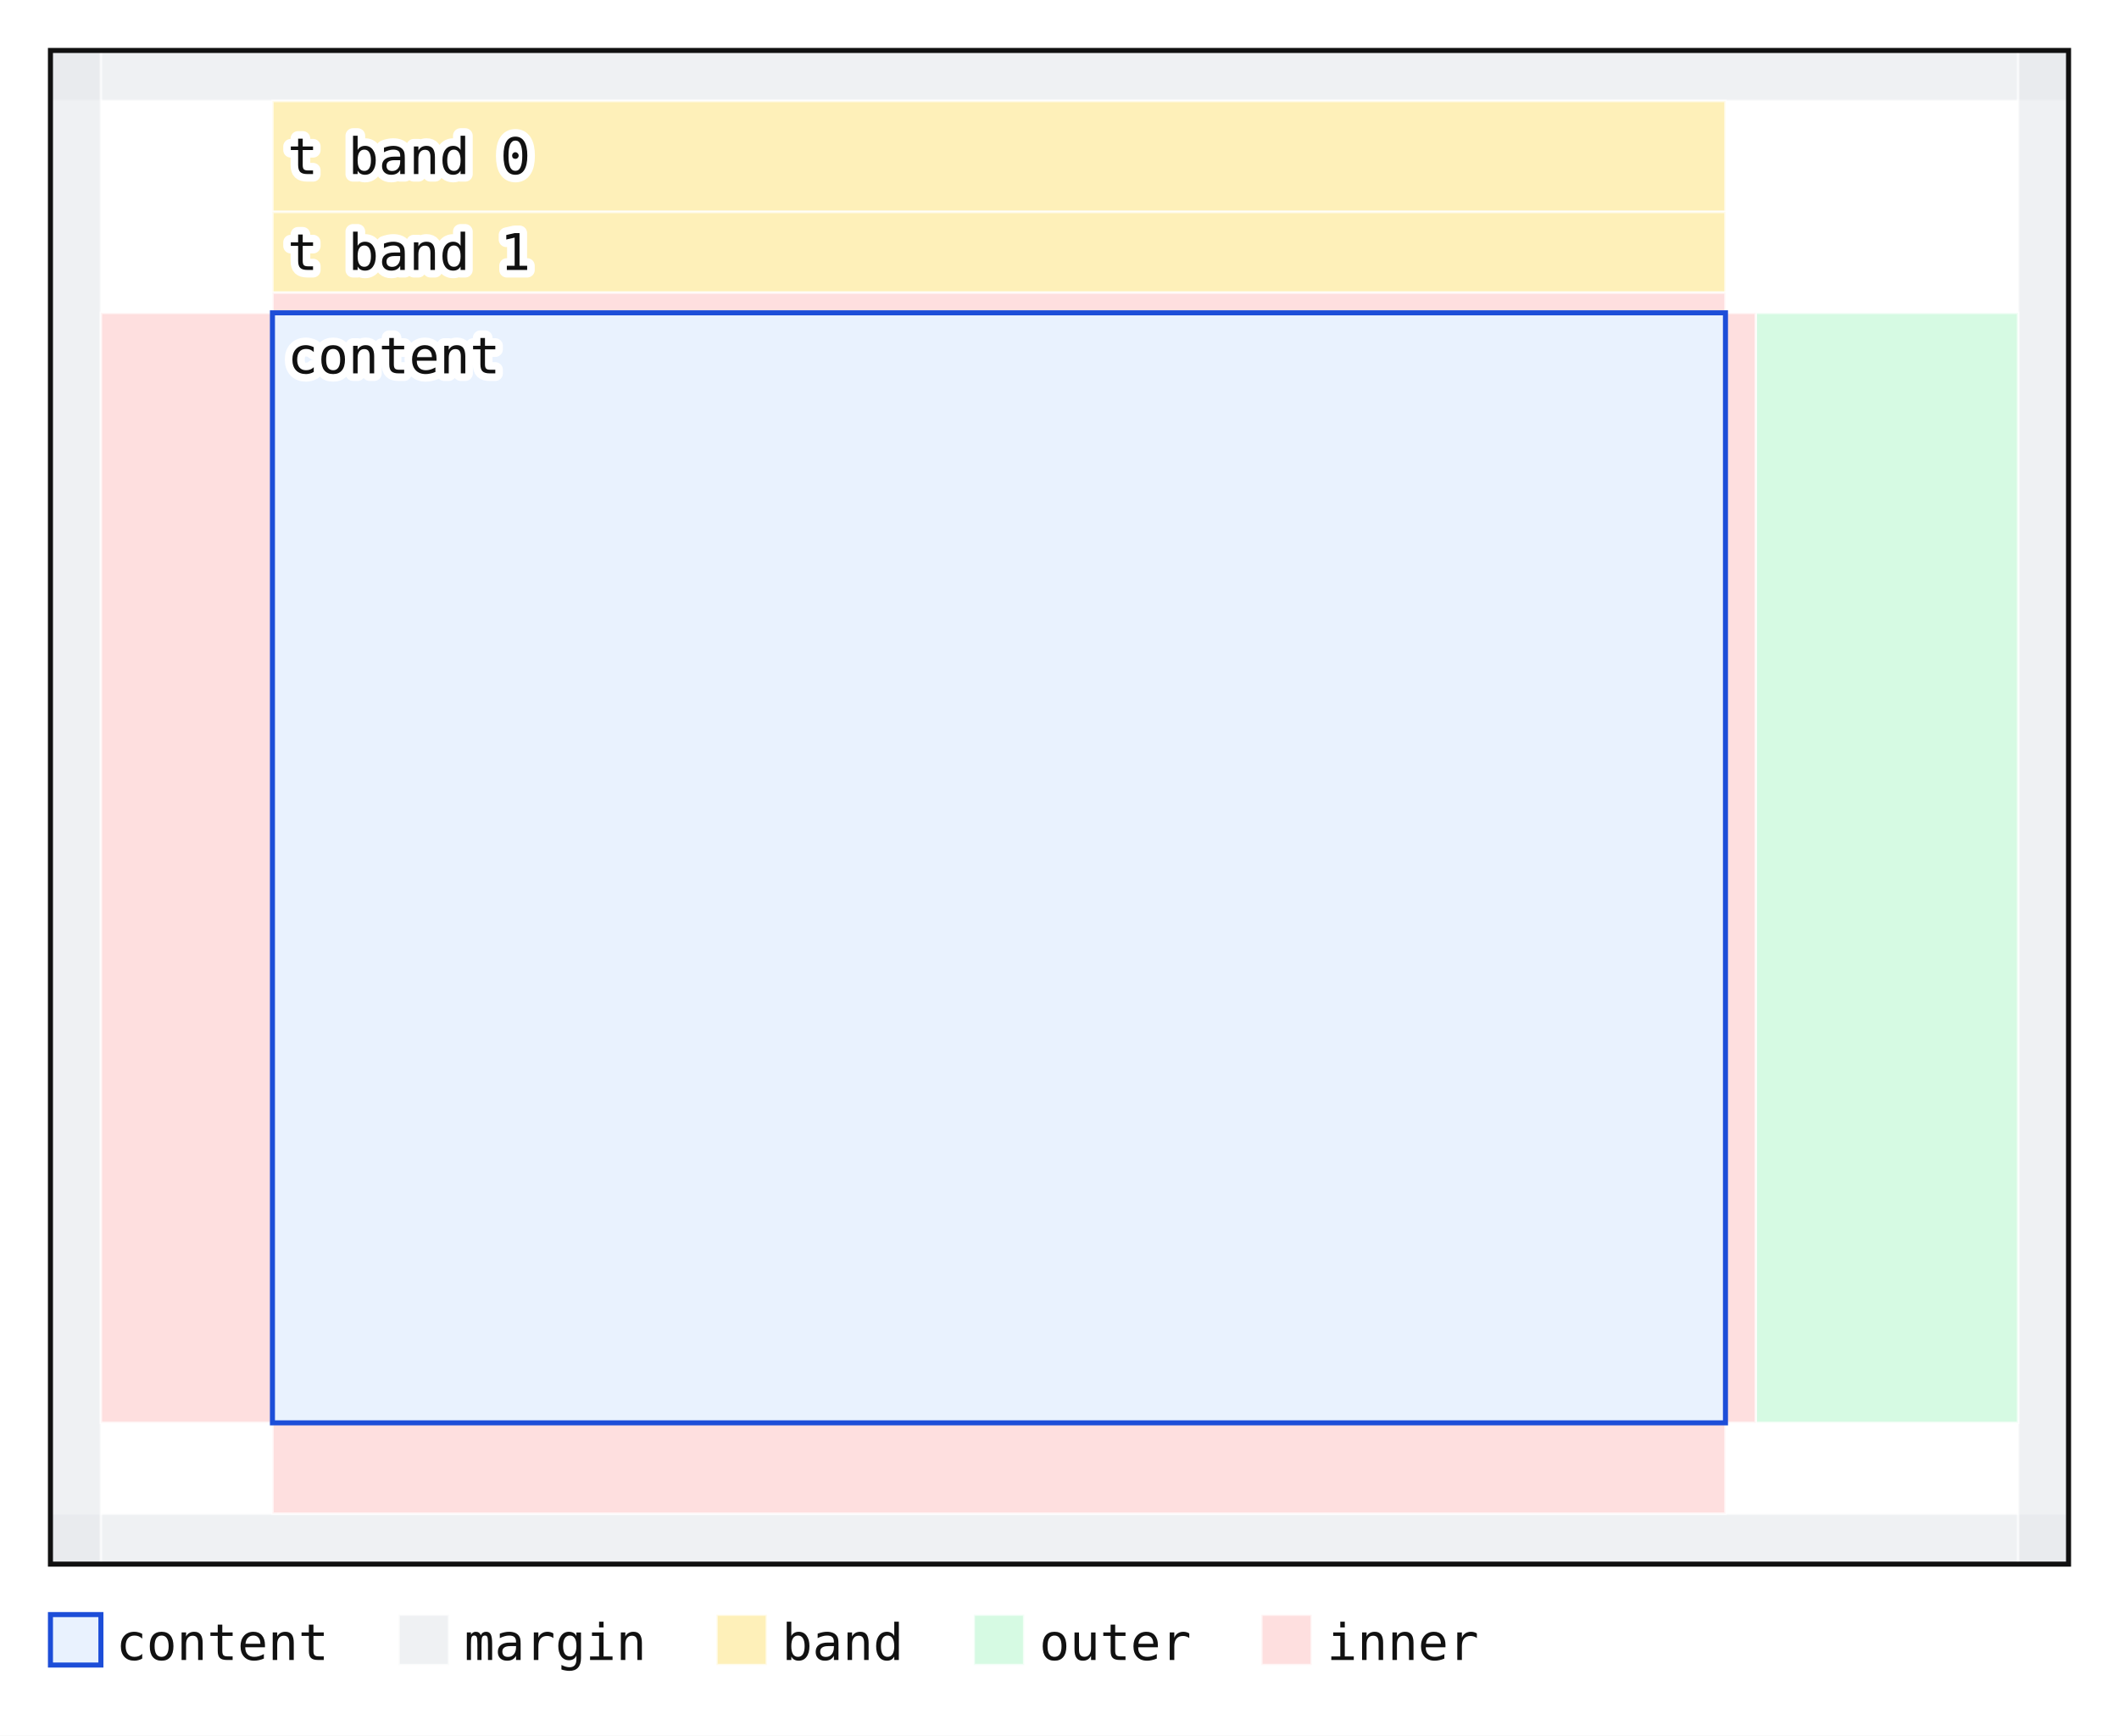
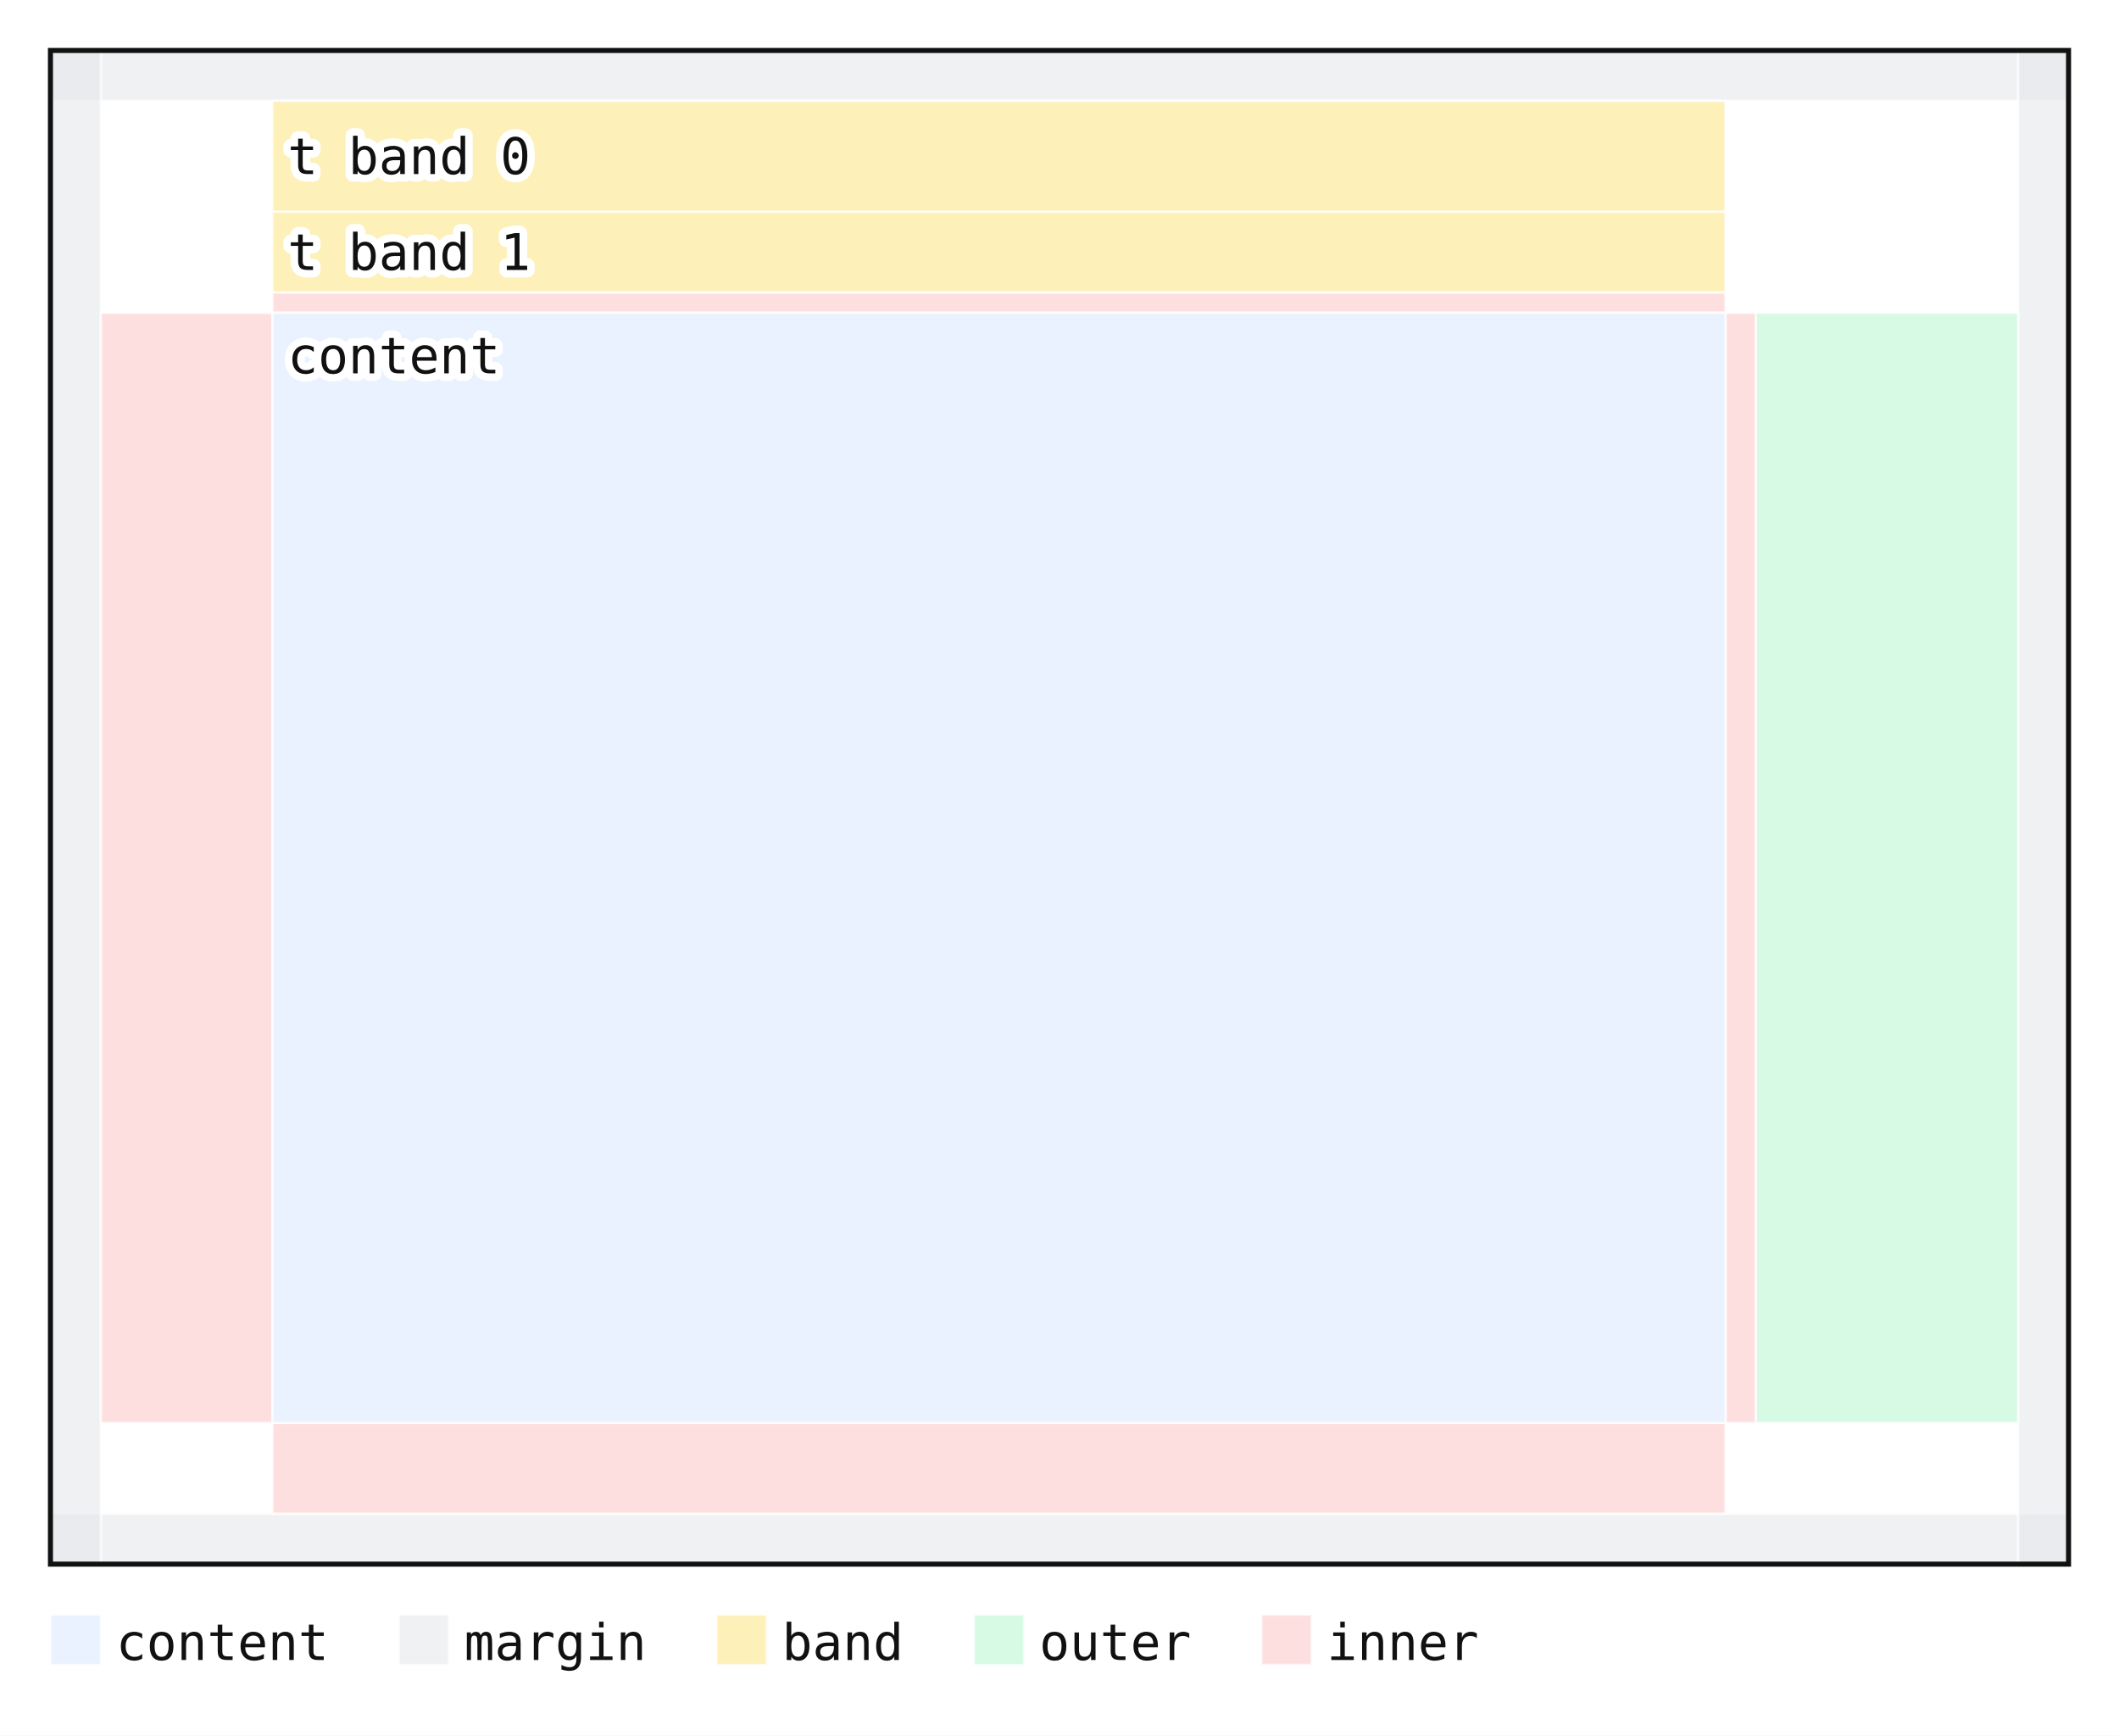
<svg xmlns="http://www.w3.org/2000/svg" viewBox="-10 -10 420 344" font-family="monospace" font-size="10">
  <rect x="-10" y="-10" width="420" height="344" fill="#ffffff" />
  <rect x="0" y="0" width="400" height="10" fill="#e5e7eb" fill-opacity="0.6" stroke="#ffffff" stroke-width="0.5" stroke-opacity="0.7" />
  <rect x="44" y="10" width="288" height="22" fill="#fde68a" fill-opacity="0.6" stroke="#ffffff" stroke-width="0.5" stroke-opacity="0.7" />
  <text x="47" y="24.5" fill="#111111" stroke="#ffffff" stroke-width="3" stroke-linejoin="round" paint-order="stroke">t band 0</text>
  <rect x="44" y="32" width="288" height="16" fill="#fde68a" fill-opacity="0.6" stroke="#ffffff" stroke-width="0.5" stroke-opacity="0.7" />
  <text x="47" y="43.5" fill="#111111" stroke="#ffffff" stroke-width="3" stroke-linejoin="round" paint-order="stroke">t band 1</text>
  <rect x="44" y="48" width="288" height="4" fill="#fecaca" fill-opacity="0.6" stroke="#ffffff" stroke-width="0.5" stroke-opacity="0.7" />
  <rect x="0" y="290" width="400" height="10" fill="#e5e7eb" fill-opacity="0.6" stroke="#ffffff" stroke-width="0.5" stroke-opacity="0.7" />
  <rect x="44" y="272" width="288" height="18" fill="#fecaca" fill-opacity="0.6" stroke="#ffffff" stroke-width="0.5" stroke-opacity="0.7" />
  <rect x="0" y="0" width="10" height="300" fill="#e5e7eb" fill-opacity="0.6" stroke="#ffffff" stroke-width="0.5" stroke-opacity="0.7" />
  <rect x="10" y="52" width="34" height="220" fill="#fecaca" fill-opacity="0.6" stroke="#ffffff" stroke-width="0.5" stroke-opacity="0.7" />
  <rect x="390" y="0" width="10" height="300" fill="#e5e7eb" fill-opacity="0.6" stroke="#ffffff" stroke-width="0.5" stroke-opacity="0.7" />
  <rect x="338" y="52" width="52" height="220" fill="#bbf7d0" fill-opacity="0.6" stroke="#ffffff" stroke-width="0.5" stroke-opacity="0.7" />
  <rect x="332" y="52" width="6" height="220" fill="#fecaca" fill-opacity="0.6" stroke="#ffffff" stroke-width="0.5" stroke-opacity="0.7" />
-   <rect x="44" y="52" width="288" height="220" fill="#dbeafe" fill-opacity="0.6" stroke="#1d4ed8" />
+   <rect x="44" y="52" width="288" height="220" fill="#dbeafe" fill-opacity="0.6" stroke="#ffffff" stroke-width="0.5" stroke-opacity="0.7" />
  <text x="47" y="64" fill="#111111" stroke="#ffffff" stroke-width="3" stroke-linejoin="round" paint-order="stroke">content</text>
-   <rect x="0" y="310" width="10" height="10" fill="#dbeafe" fill-opacity="0.6" stroke="#1d4ed8" />
+   <rect x="0" y="310" width="10" height="10" fill="#dbeafe" fill-opacity="0.6" stroke="#ffffff" stroke-width="0.5" stroke-opacity="0.7" />
  <text x="13" y="319" fill="#111111" stroke="#ffffff" stroke-width="3" stroke-linejoin="round" paint-order="stroke">content</text>
  <rect x="69" y="310" width="10" height="10" fill="#e5e7eb" fill-opacity="0.6" stroke="#ffffff" stroke-width="0.5" stroke-opacity="0.7" />
  <text x="82" y="319" fill="#111111" stroke="#ffffff" stroke-width="3" stroke-linejoin="round" paint-order="stroke">margin</text>
  <rect x="132" y="310" width="10" height="10" fill="#fde68a" fill-opacity="0.6" stroke="#ffffff" stroke-width="0.5" stroke-opacity="0.7" />
  <text x="145" y="319" fill="#111111" stroke="#ffffff" stroke-width="3" stroke-linejoin="round" paint-order="stroke">band</text>
  <rect x="183" y="310" width="10" height="10" fill="#bbf7d0" fill-opacity="0.6" stroke="#ffffff" stroke-width="0.5" stroke-opacity="0.7" />
  <text x="196" y="319" fill="#111111" stroke="#ffffff" stroke-width="3" stroke-linejoin="round" paint-order="stroke">outer</text>
  <rect x="240" y="310" width="10" height="10" fill="#fecaca" fill-opacity="0.6" stroke="#ffffff" stroke-width="0.5" stroke-opacity="0.7" />
  <text x="253" y="319" fill="#111111" stroke="#ffffff" stroke-width="3" stroke-linejoin="round" paint-order="stroke">inner</text>
  <rect x="0" y="0" width="400" height="300" fill="none" stroke="#111111" stroke-width="1" />
</svg>
